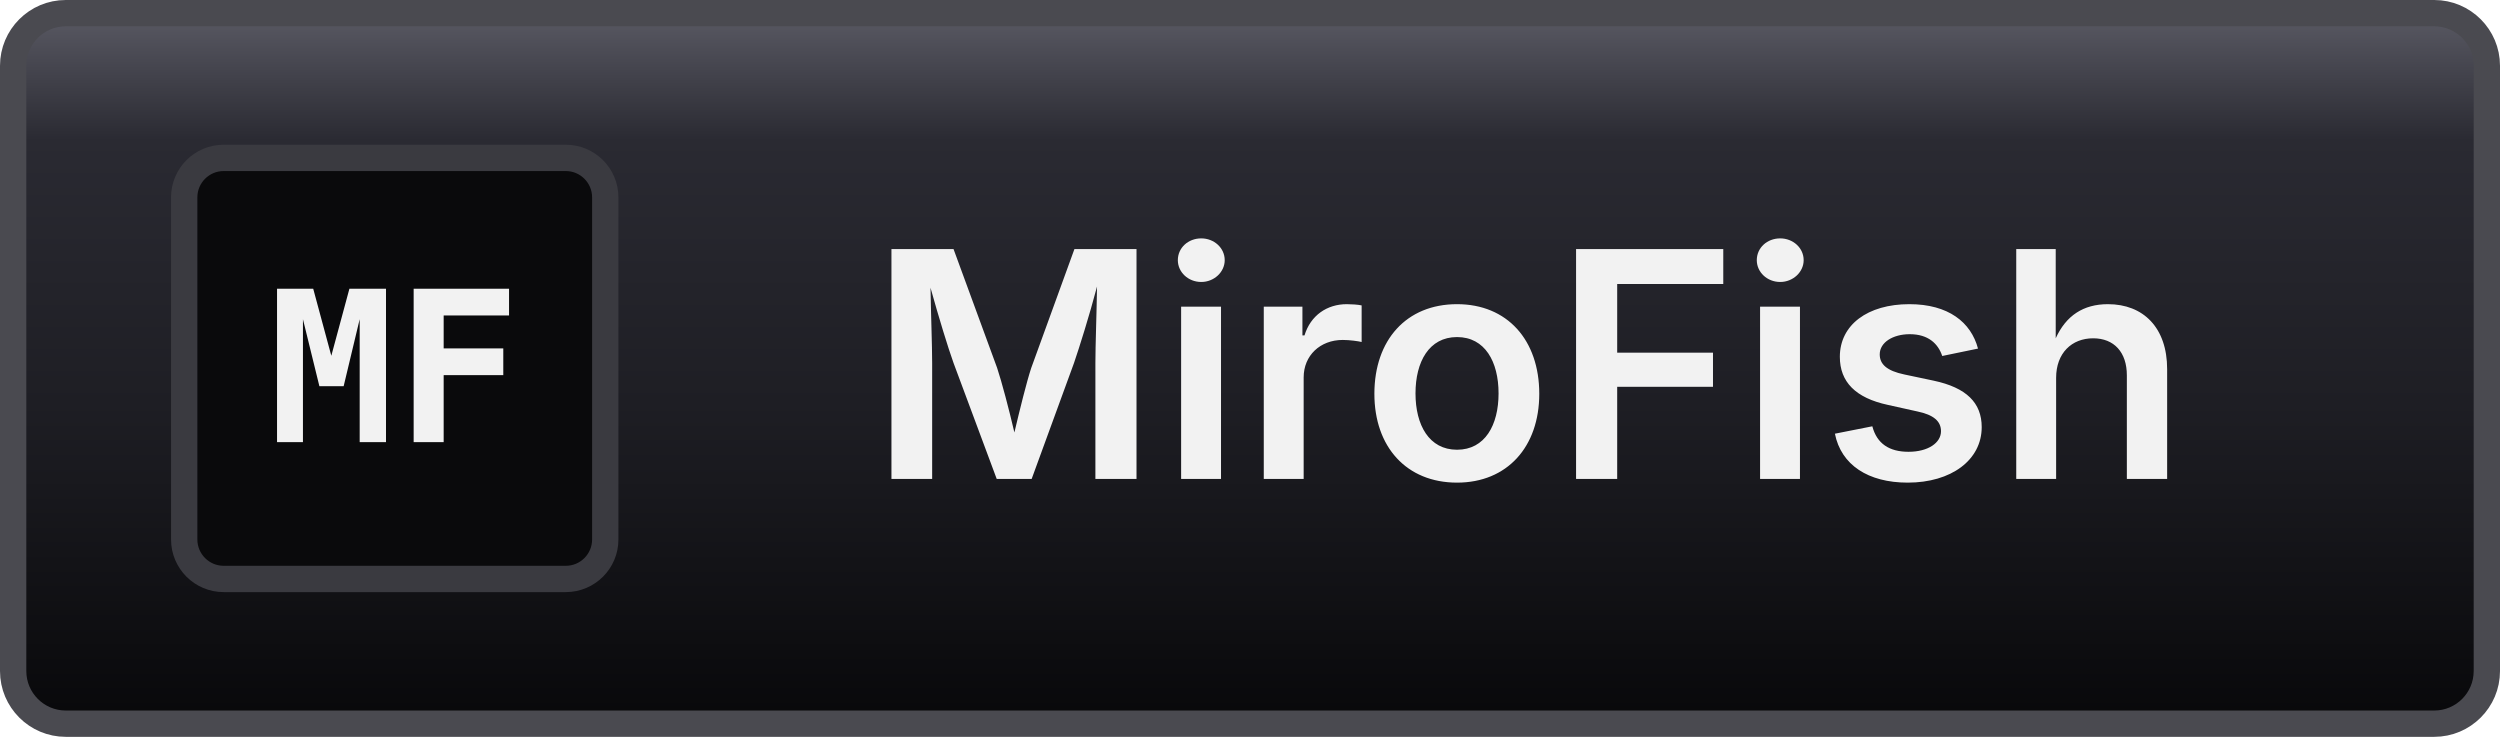
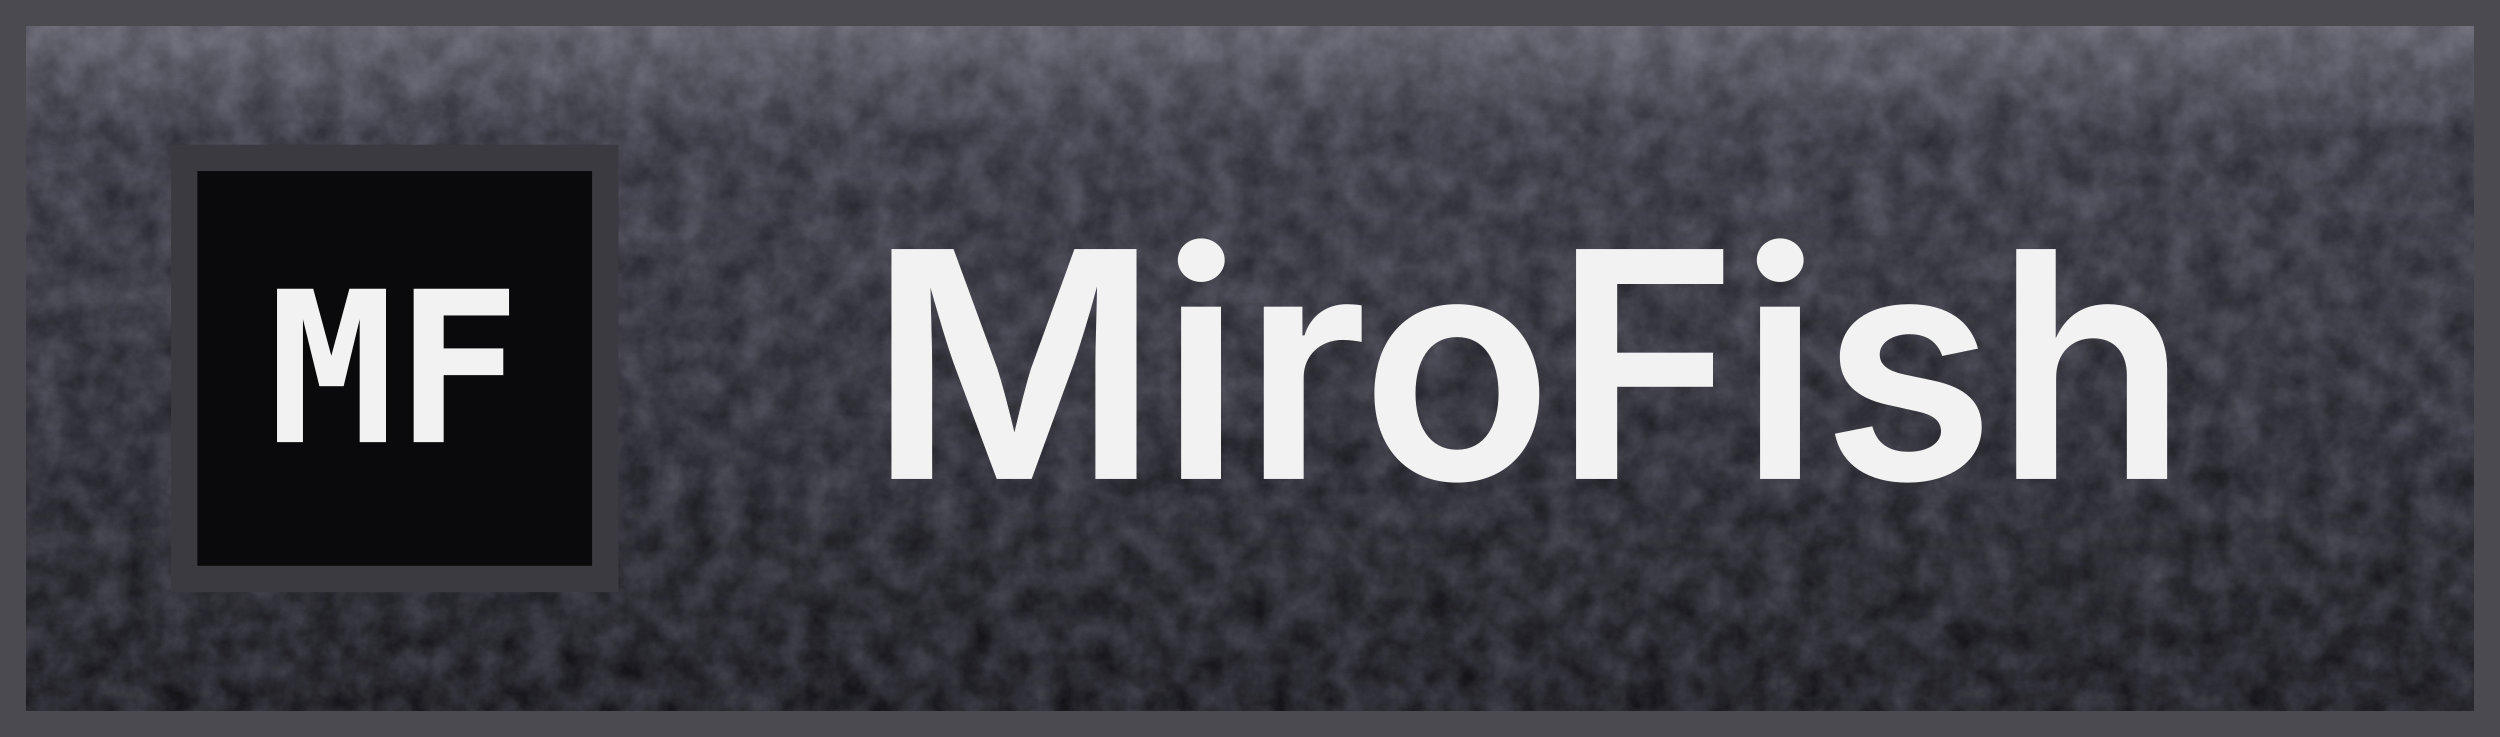
<svg xmlns="http://www.w3.org/2000/svg" width="95" height="28" viewBox="0 0 95 28" role="img" aria-label="MiroFish">
  <defs>
    <linearGradient id="pt" x1="0" y1="0" x2="0" y2="1">
      <stop offset="0" stop-color="#5a5a64" />
      <stop offset="0.18" stop-color="#2a2a32" />
      <stop offset="0.55" stop-color="#1e1e24" />
      <stop offset="1" stop-color="#08080a" />
    </linearGradient>
+     <filter id="gn" x="0" y="0" width="1" height="1" filterUnits="objectBoundingBox" primitiveUnits="userSpaceOnUse" color-interpolation-filters="sRGB">
+       <feTurbulence type="fractalNoise" baseFrequency="0.85" numOctaves="4" seed="4" stitchTiles="stitch" result="n" />
+       <feColorMatrix type="matrix" values="0 0 0 0 0.78  0 0 0 0 0.78  0 0 0 0 0.82  0 0 0 0.45 0" in="n" result="g" />
+       <feBlend in="SourceGraphic" in2="g" mode="overlay" />
+     </filter>
  </defs>
-   <rect x="0.5" y="0.5" width="94" height="27" rx="2" fill="url(#pt)" stroke="#4a4a50" />
-   <rect x="7" y="6.0" width="16" height="16" rx="1.5" fill="#0a0a0c" stroke="#3a3a40" />
+   <rect x="0" y="0" width="95" height="28" shape-rendering="crispEdges" fill="url(#pt)" filter="url(#gn)" />
+   <rect x="0.5" y="0.5" width="94" height="27" fill="none" stroke="#4a4a50" shape-rendering="crispEdges" />
+   <rect x="7" y="6.0" width="16" height="16" fill="#0a0a0c" stroke="#3a3a40" />
  <text x="15.0" y="16.8" text-anchor="middle" font-family="ui-monospace, SFMono-Regular, Menlo, monospace" font-size="8" font-weight="600" fill="#f2f2f2">MF</text>
  <text x="33" y="18.2" font-family="system-ui, -apple-system, Segoe UI, sans-serif" font-size="12" font-weight="600" fill="#f2f2f2">MiroFish</text>
</svg>
